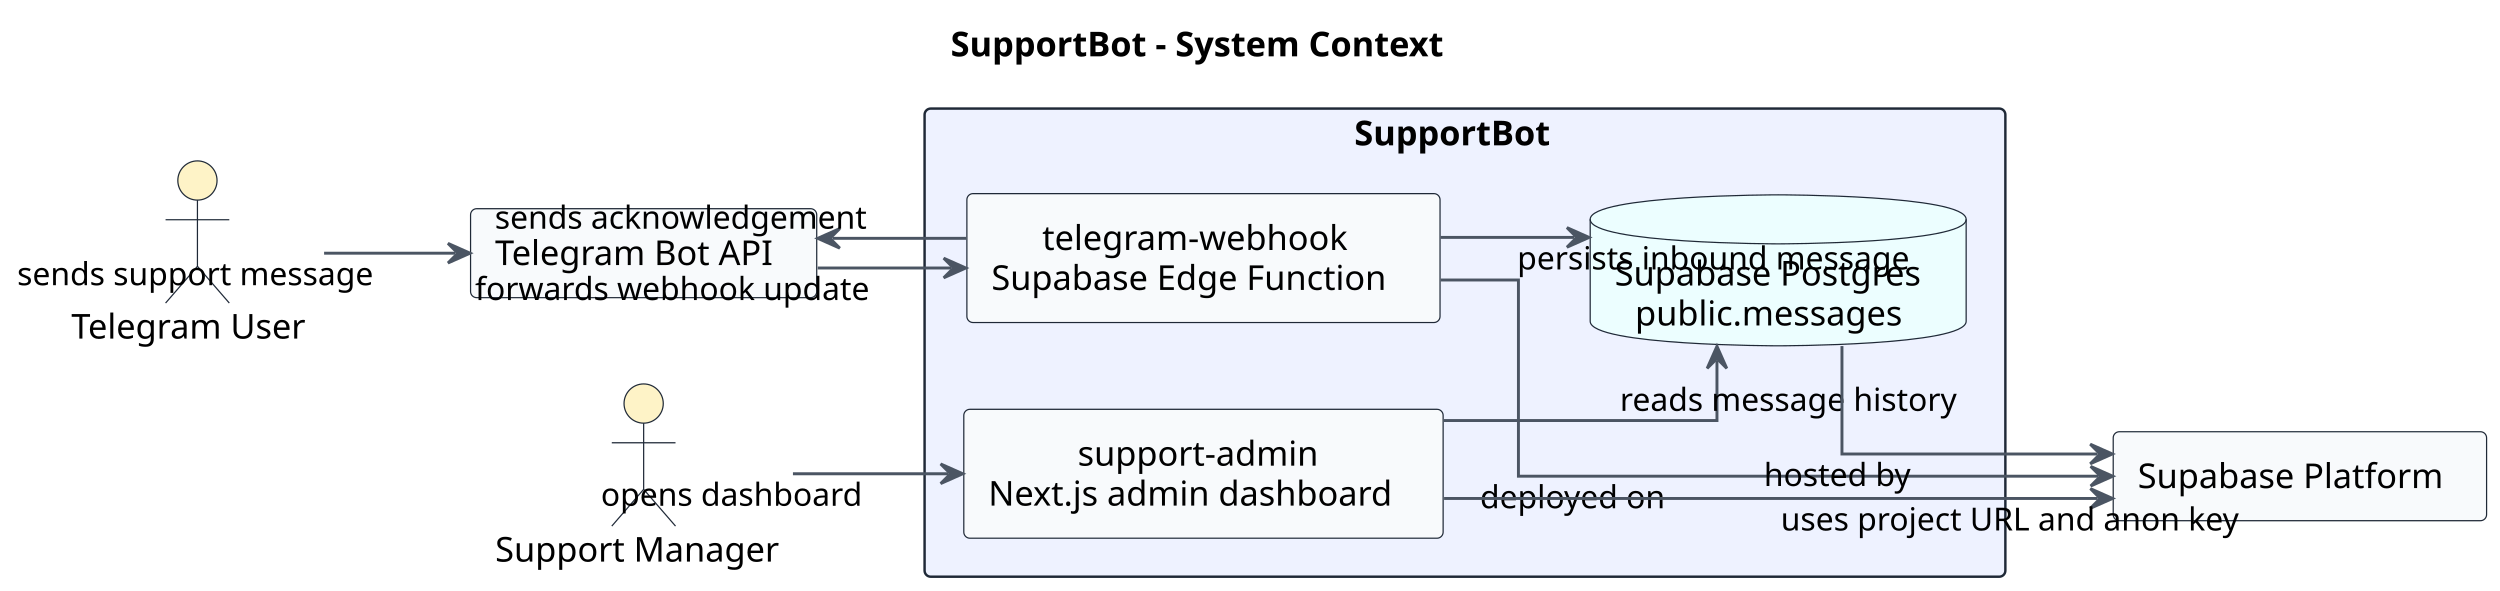
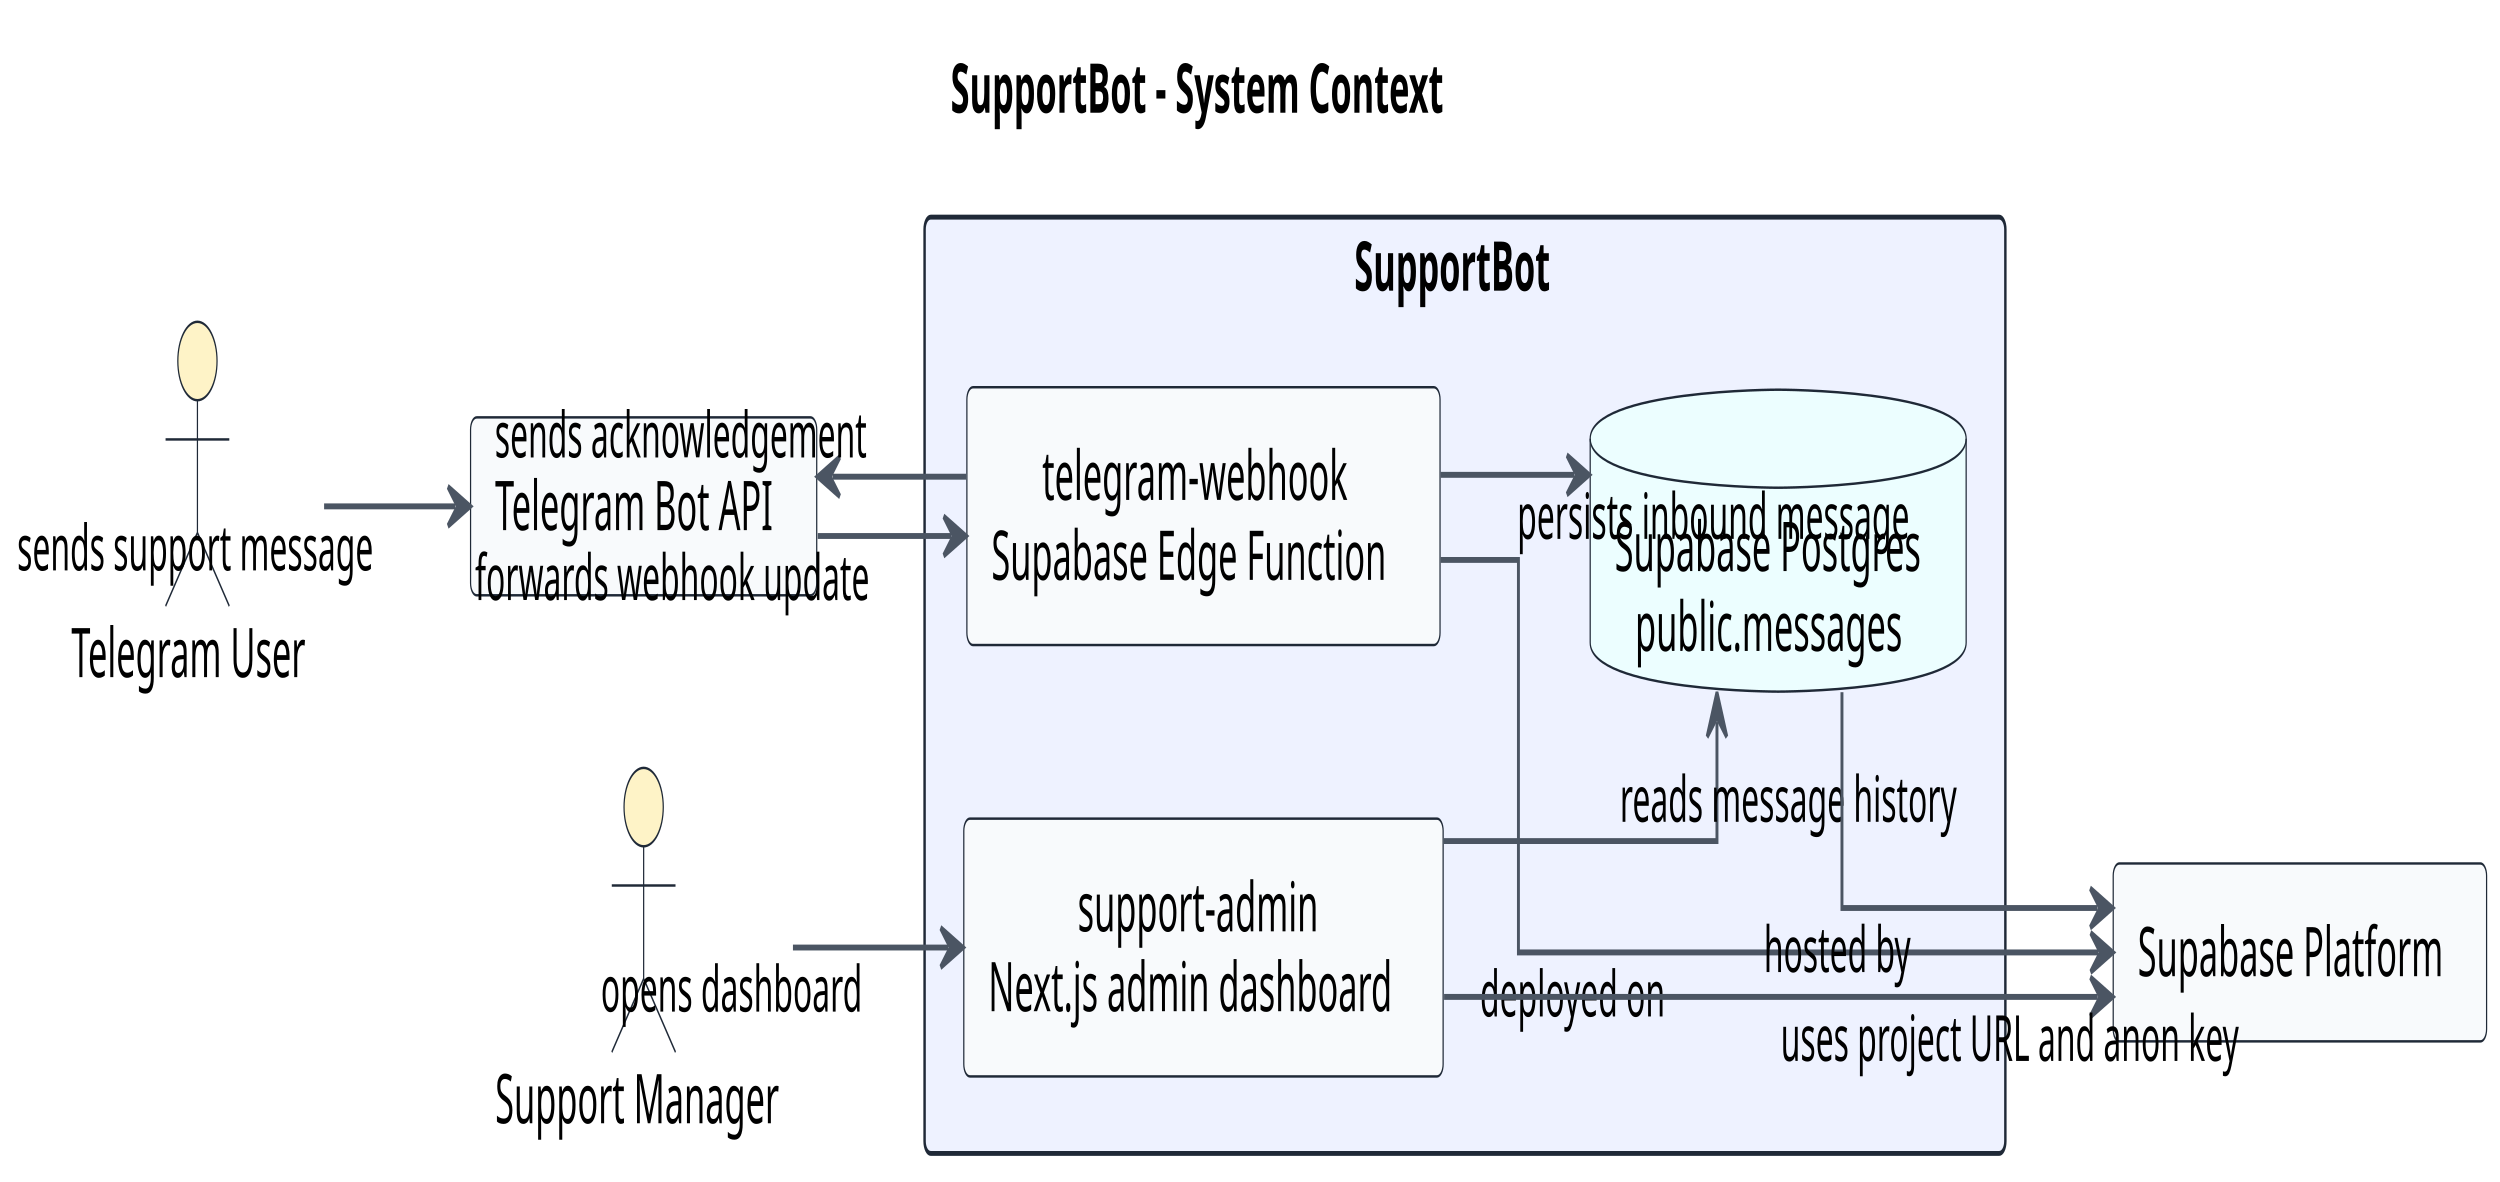
- <svg xmlns="http://www.w3.org/2000/svg" contentStyleType="text/css" data-diagram-type="DESCRIPTION" height="241px" preserveAspectRatio="none" style="width:1020px;height:241px;background:#FFFFFF;" version="1.1" viewBox="0 0 1020 241" width="1020px" zoomAndPan="magnify">
+ <svg xmlns="http://www.w3.org/2000/svg" contentStyleType="text/css" data-diagram-type="DESCRIPTION" height="482px" preserveAspectRatio="none" style="width:1020px;height:482px;background:#FFFFFF;" version="1.1" viewBox="0 0 1020 241" width="1020px" zoomAndPan="magnify">
  <defs />
  <g>
    <g class="title" data-source-line="1">
      <text fill="#000000" font-family="sans-serif" font-size="14" font-weight="bold" lengthAdjust="spacing" textLength="230.809" x="387.859" y="22.995">SupportBot - System Context</text>
    </g>
    <g class="cluster" data-qualified-name="SupportBot" data-source-line="23" id="ent0005">
      <rect fill="#EEF2FF" height="191" rx="2.5" ry="2.5" style="stroke:#1F2937;stroke-width:1;" width="440.96" x="377.23" y="44.297" />
      <text fill="#000000" font-family="sans-serif" font-size="14" font-weight="bold" lengthAdjust="spacing" textLength="90.289" x="552.566" y="59.292">SupportBot</text>
    </g>
    <g class="entity" data-qualified-name="SupportBot.SupportAdmin" data-source-line="24" id="ent0006">
      <rect fill="#F8FAFC" height="52.594" rx="2.5" ry="2.5" style="stroke:#1F2937;stroke-width:0.5;" width="195.567" x="393.23" y="166.997" />
      <text fill="#000000" font-family="sans-serif" font-size="14" lengthAdjust="spacing" textLength="102.669" x="439.679" y="189.992">support-admin</text>
      <text fill="#000000" font-family="sans-serif" font-size="14" lengthAdjust="spacing" textLength="175.567" x="403.23" y="206.289">Next.js admin dashboard</text>
    </g>
    <g class="entity" data-qualified-name="SupportBot.TelegramWebhook" data-source-line="25" id="ent0007">
      <rect fill="#F8FAFC" height="52.594" rx="2.5" ry="2.5" style="stroke:#1F2937;stroke-width:0.5;" width="193.045" x="394.49" y="78.997" />
      <text fill="#000000" font-family="sans-serif" font-size="14" lengthAdjust="spacing" textLength="131.578" x="425.223" y="101.992">telegram-webhook</text>
      <text fill="#000000" font-family="sans-serif" font-size="14" lengthAdjust="spacing" textLength="173.045" x="404.49" y="118.289">Supabase Edge Function</text>
    </g>
    <g class="entity" data-qualified-name="SupportBot.MessagesDb" data-source-line="26" id="ent0008">
      <path d="M648.8,89.497 C648.8,79.497 725.495,79.497 725.495,79.497 C725.495,79.497 802.19,79.497 802.19,89.497 L802.19,131.091 C802.19,141.091 725.495,141.091 725.495,141.091 C725.495,141.091 648.8,141.091 648.8,131.091 L648.8,89.497" fill="#ECFEFF" style="stroke:#1F2937;stroke-width:0.5;" />
      <path d="M648.8,89.497 C648.8,99.497 725.495,99.497 725.495,99.497 C725.495,99.497 802.19,99.497 802.19,89.497" fill="none" style="stroke:#1F2937;stroke-width:0.5;" />
      <text fill="#000000" font-family="sans-serif" font-size="14" lengthAdjust="spacing" textLength="133.39" x="658.8" y="116.492">Supabase Postgres</text>
      <text fill="#000000" font-family="sans-serif" font-size="14" lengthAdjust="spacing" textLength="116.785" x="667.102" y="132.789">public.messages</text>
    </g>
    <g class="entity" data-qualified-name="TelegramUser" data-source-line="19" id="ent0002">
      <ellipse cx="80.554" cy="73.647" fill="#FEF3C7" rx="8" ry="8" style="stroke:#1F2937;stroke-width:0.5;" />
      <path d="M80.554,81.647 L80.554,108.647 M67.554,89.647 L93.554,89.647 M80.554,108.647 L67.554,123.647 M80.554,108.647 L93.554,123.647" fill="none" style="stroke:#1F2937;stroke-width:0.5;" />
      <text fill="#000000" font-family="sans-serif" font-size="14" lengthAdjust="spacing" textLength="102.888" x="29.11" y="138.142">Telegram User</text>
    </g>
    <g class="entity" data-qualified-name="SupportManager" data-source-line="20" id="ent0003">
      <ellipse cx="262.61" cy="164.647" fill="#FEF3C7" rx="8" ry="8" style="stroke:#1F2937;stroke-width:0.5;" />
      <path d="M262.61,172.647 L262.61,199.647 M249.61,180.647 L275.61,180.647 M262.61,199.647 L249.61,214.647 M262.61,199.647 L275.61,214.647" fill="none" style="stroke:#1F2937;stroke-width:0.5;" />
      <text fill="#000000" font-family="sans-serif" font-size="14" lengthAdjust="spacing" textLength="121.16" x="202.03" y="229.142">Support Manager</text>
    </g>
    <g class="entity" data-qualified-name="TelegramApi" data-source-line="21" id="ent0004">
      <rect fill="#F8FAFC" height="36.297" rx="2.5" ry="2.5" style="stroke:#1F2937;stroke-width:0.5;" width="141.235" x="191.99" y="85.147" />
      <text fill="#000000" font-family="sans-serif" font-size="14" lengthAdjust="spacing" textLength="121.235" x="201.99" y="108.142">Telegram Bot API</text>
    </g>
    <g class="entity" data-qualified-name="SupabasePlatform" data-source-line="29" id="ent0009">
      <rect fill="#F8FAFC" height="36.297" rx="2.5" ry="2.5" style="stroke:#1F2937;stroke-width:0.5;" width="152.337" x="862.19" y="176.147" />
      <text fill="#000000" font-family="sans-serif" font-size="14" lengthAdjust="spacing" textLength="132.337" x="872.19" y="199.142">Supabase Platform</text>
    </g>
    <g class="link" data-entity-1="ent0002" data-entity-2="ent0004" data-link-type="dependency" data-source-line="31" id="lnk10">
      <path d="M132.23,103.297 C150.74,103.297 165.92,103.297 185.77,103.297" fill="none" id="TelegramUser-to-TelegramApi" style="stroke:#4B5563;stroke-width:1.2;" />
      <polygon fill="#4B5563" points="191.77,103.297,182.77,99.297,186.77,103.297,182.77,107.297,191.77,103.297" style="stroke:#4B5563;stroke-width:1.2;" />
      <text fill="#000000" font-family="sans-serif" font-size="13" lengthAdjust="spacing" textLength="154.635" x="7" y="116.364">sends support message</text>
    </g>
    <g class="link" data-entity-1="ent0004" data-entity-2="ent0007" data-link-type="dependency" data-source-line="32" id="lnk11">
      <path d="M333.63,109.347 C352.75,109.347 367.76,109.347 388.03,109.347" fill="none" id="TelegramApi-to-TelegramWebhook" style="stroke:#4B5563;stroke-width:1.2;" />
      <polygon fill="#4B5563" points="394.03,109.347,385.03,105.347,389.03,109.347,385.03,113.347,394.03,109.347" style="stroke:#4B5563;stroke-width:1.2;" />
      <text fill="#000000" font-family="sans-serif" font-size="13" lengthAdjust="spacing" textLength="169.47" x="193.83" y="122.414">forwards webhook update</text>
    </g>
    <g class="link" data-entity-1="ent0007" data-entity-2="ent0004" data-link-type="dependency" data-source-line="34" id="lnk13">
      <path d="M394.15,97.247 C373.85,97.247 358.79,97.247 339.64,97.247" fill="none" id="TelegramWebhook-to-TelegramApi" style="stroke:#4B5563;stroke-width:1.2;" />
      <polygon fill="#4B5563" points="333.64,97.247,342.64,101.247,338.64,97.247,342.64,93.247,333.64,97.247" style="stroke:#4B5563;stroke-width:1.2;" />
      <text fill="#000000" font-family="sans-serif" font-size="13" lengthAdjust="spacing" textLength="161.745" x="201.89" y="93.314">sends acknowledgement</text>
    </g>
    <g class="link" data-entity-1="ent0007" data-entity-2="ent0008" data-link-type="dependency" data-source-line="33" id="lnk12">
      <path d="M587.74,96.867 C607.92,96.867 622.94,96.867 642.31,96.867" fill="none" id="TelegramWebhook-to-MessagesDb" style="stroke:#4B5563;stroke-width:1.2;" />
      <polygon fill="#4B5563" points="648.31,96.867,639.31,92.867,643.31,96.867,639.31,100.867,648.31,96.867" style="stroke:#4B5563;stroke-width:1.2;" />
      <text fill="#000000" font-family="sans-serif" font-size="13" lengthAdjust="spacing" textLength="170.098" x="619.02" y="109.934">persists inbound message</text>
    </g>
    <g class="link" data-entity-1="ent0003" data-entity-2="ent0006" data-link-type="dependency" data-source-line="36" id="lnk14">
      <path d="M323.52,193.297 C344.79,193.297 363.25,193.297 386.79,193.297" fill="none" id="SupportManager-to-SupportAdmin" style="stroke:#4B5563;stroke-width:1.2;" />
      <polygon fill="#4B5563" points="392.79,193.297,383.79,189.297,387.79,193.297,383.79,197.297,392.79,193.297" style="stroke:#4B5563;stroke-width:1.2;" />
      <text fill="#000000" font-family="sans-serif" font-size="13" lengthAdjust="spacing" textLength="112.347" x="245.15" y="206.364">opens dashboard</text>
    </g>
    <g class="link" data-entity-1="ent0006" data-entity-2="ent0008" data-link-type="dependency" data-source-line="37" id="lnk15">
      <path d="M589.02,171.577 C643.55,171.577 700.52,171.577 700.52,171.577 C700.52,171.577 700.52,162.497 700.52,147.297" fill="none" id="SupportAdmin-to-MessagesDb" style="stroke:#4B5563;stroke-width:1.2;" />
      <polygon fill="#4B5563" points="700.52,141.297,696.52,150.297,700.52,146.297,704.52,150.297,700.52,141.297" style="stroke:#4B5563;stroke-width:1.2;" />
      <text fill="#000000" font-family="sans-serif" font-size="13" lengthAdjust="spacing" textLength="147.735" x="660.91" y="167.644">reads message history</text>
    </g>
    <g class="link" data-entity-1="ent0007" data-entity-2="ent0009" data-link-type="dependency" data-source-line="39" id="lnk16">
      <path d="M587.76,114.227 C606.01,114.227 619.52,114.227 619.52,114.227 C619.52,114.227 619.52,194.297 619.52,194.297 C619.52,194.297 761.66,194.297 855.99,194.297" fill="none" id="TelegramWebhook-to-SupabasePlatform" style="stroke:#4B5563;stroke-width:1.2;" />
      <polygon fill="#4B5563" points="861.99,194.297,852.99,190.297,856.99,194.297,852.99,198.297,861.99,194.297" style="stroke:#4B5563;stroke-width:1.2;" />
      <text fill="#000000" font-family="sans-serif" font-size="13" lengthAdjust="spacing" textLength="80.336" x="603.84" y="207.364">deployed on</text>
    </g>
    <g class="link" data-entity-1="ent0008" data-entity-2="ent0009" data-link-type="dependency" data-source-line="40" id="lnk17">
      <path d="M751.52,141.207 C751.52,161.847 751.52,185.227 751.52,185.227 C751.52,185.227 804.23,185.227 855.82,185.227" fill="none" id="MessagesDb-to-SupabasePlatform" style="stroke:#4B5563;stroke-width:1.2;" />
      <polygon fill="#4B5563" points="861.82,185.227,852.82,181.227,856.82,185.227,852.82,189.227,861.82,185.227" style="stroke:#4B5563;stroke-width:1.2;" />
      <text fill="#000000" font-family="sans-serif" font-size="13" lengthAdjust="spacing" textLength="64.391" x="719.66" y="198.294">hosted by</text>
    </g>
    <g class="link" data-entity-1="ent0006" data-entity-2="ent0009" data-link-type="dependency" data-source-line="41" id="lnk18">
      <path d="M589.18,203.367 C671.23,203.367 780.58,203.367 855.89,203.367" fill="none" id="SupportAdmin-to-SupabasePlatform" style="stroke:#4B5563;stroke-width:1.2;" />
      <polygon fill="#4B5563" points="861.89,203.367,852.89,199.367,856.89,203.367,852.89,207.367,861.89,203.367" style="stroke:#4B5563;stroke-width:1.2;" />
      <text fill="#000000" font-family="sans-serif" font-size="13" lengthAdjust="spacing" textLength="201.716" x="726.54" y="216.434">uses project URL and anon key</text>
    </g>
  </g>
</svg>
